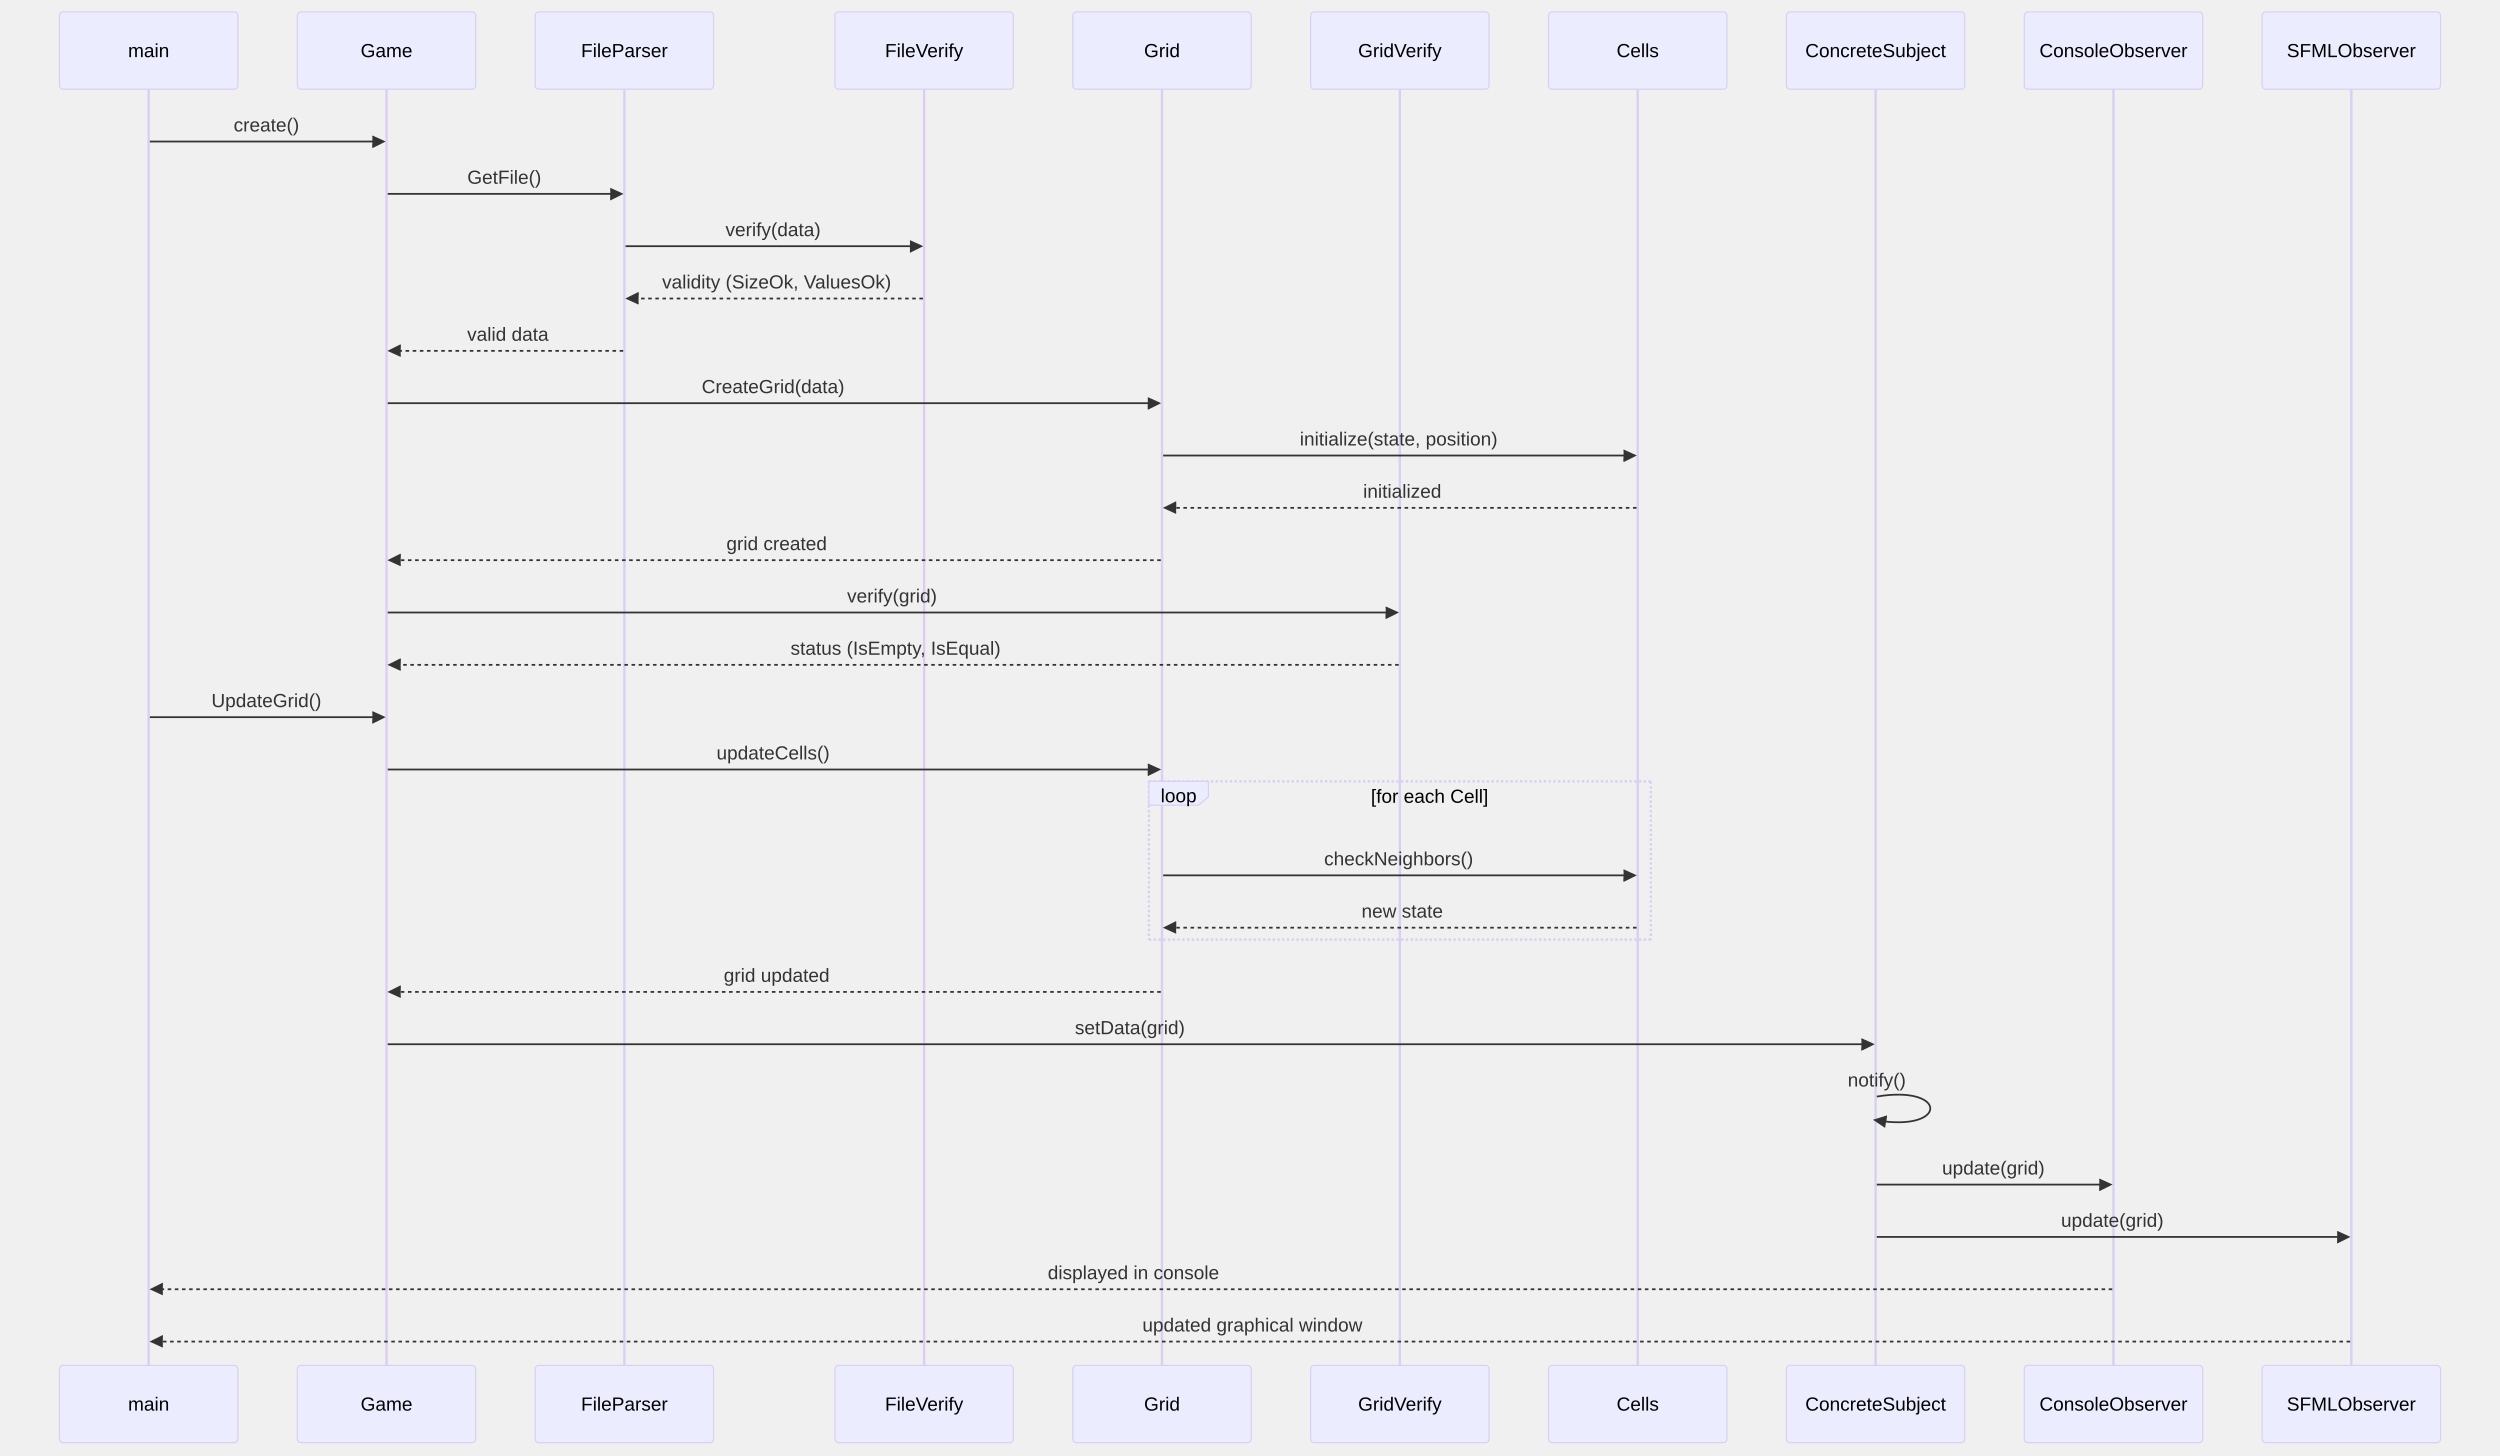
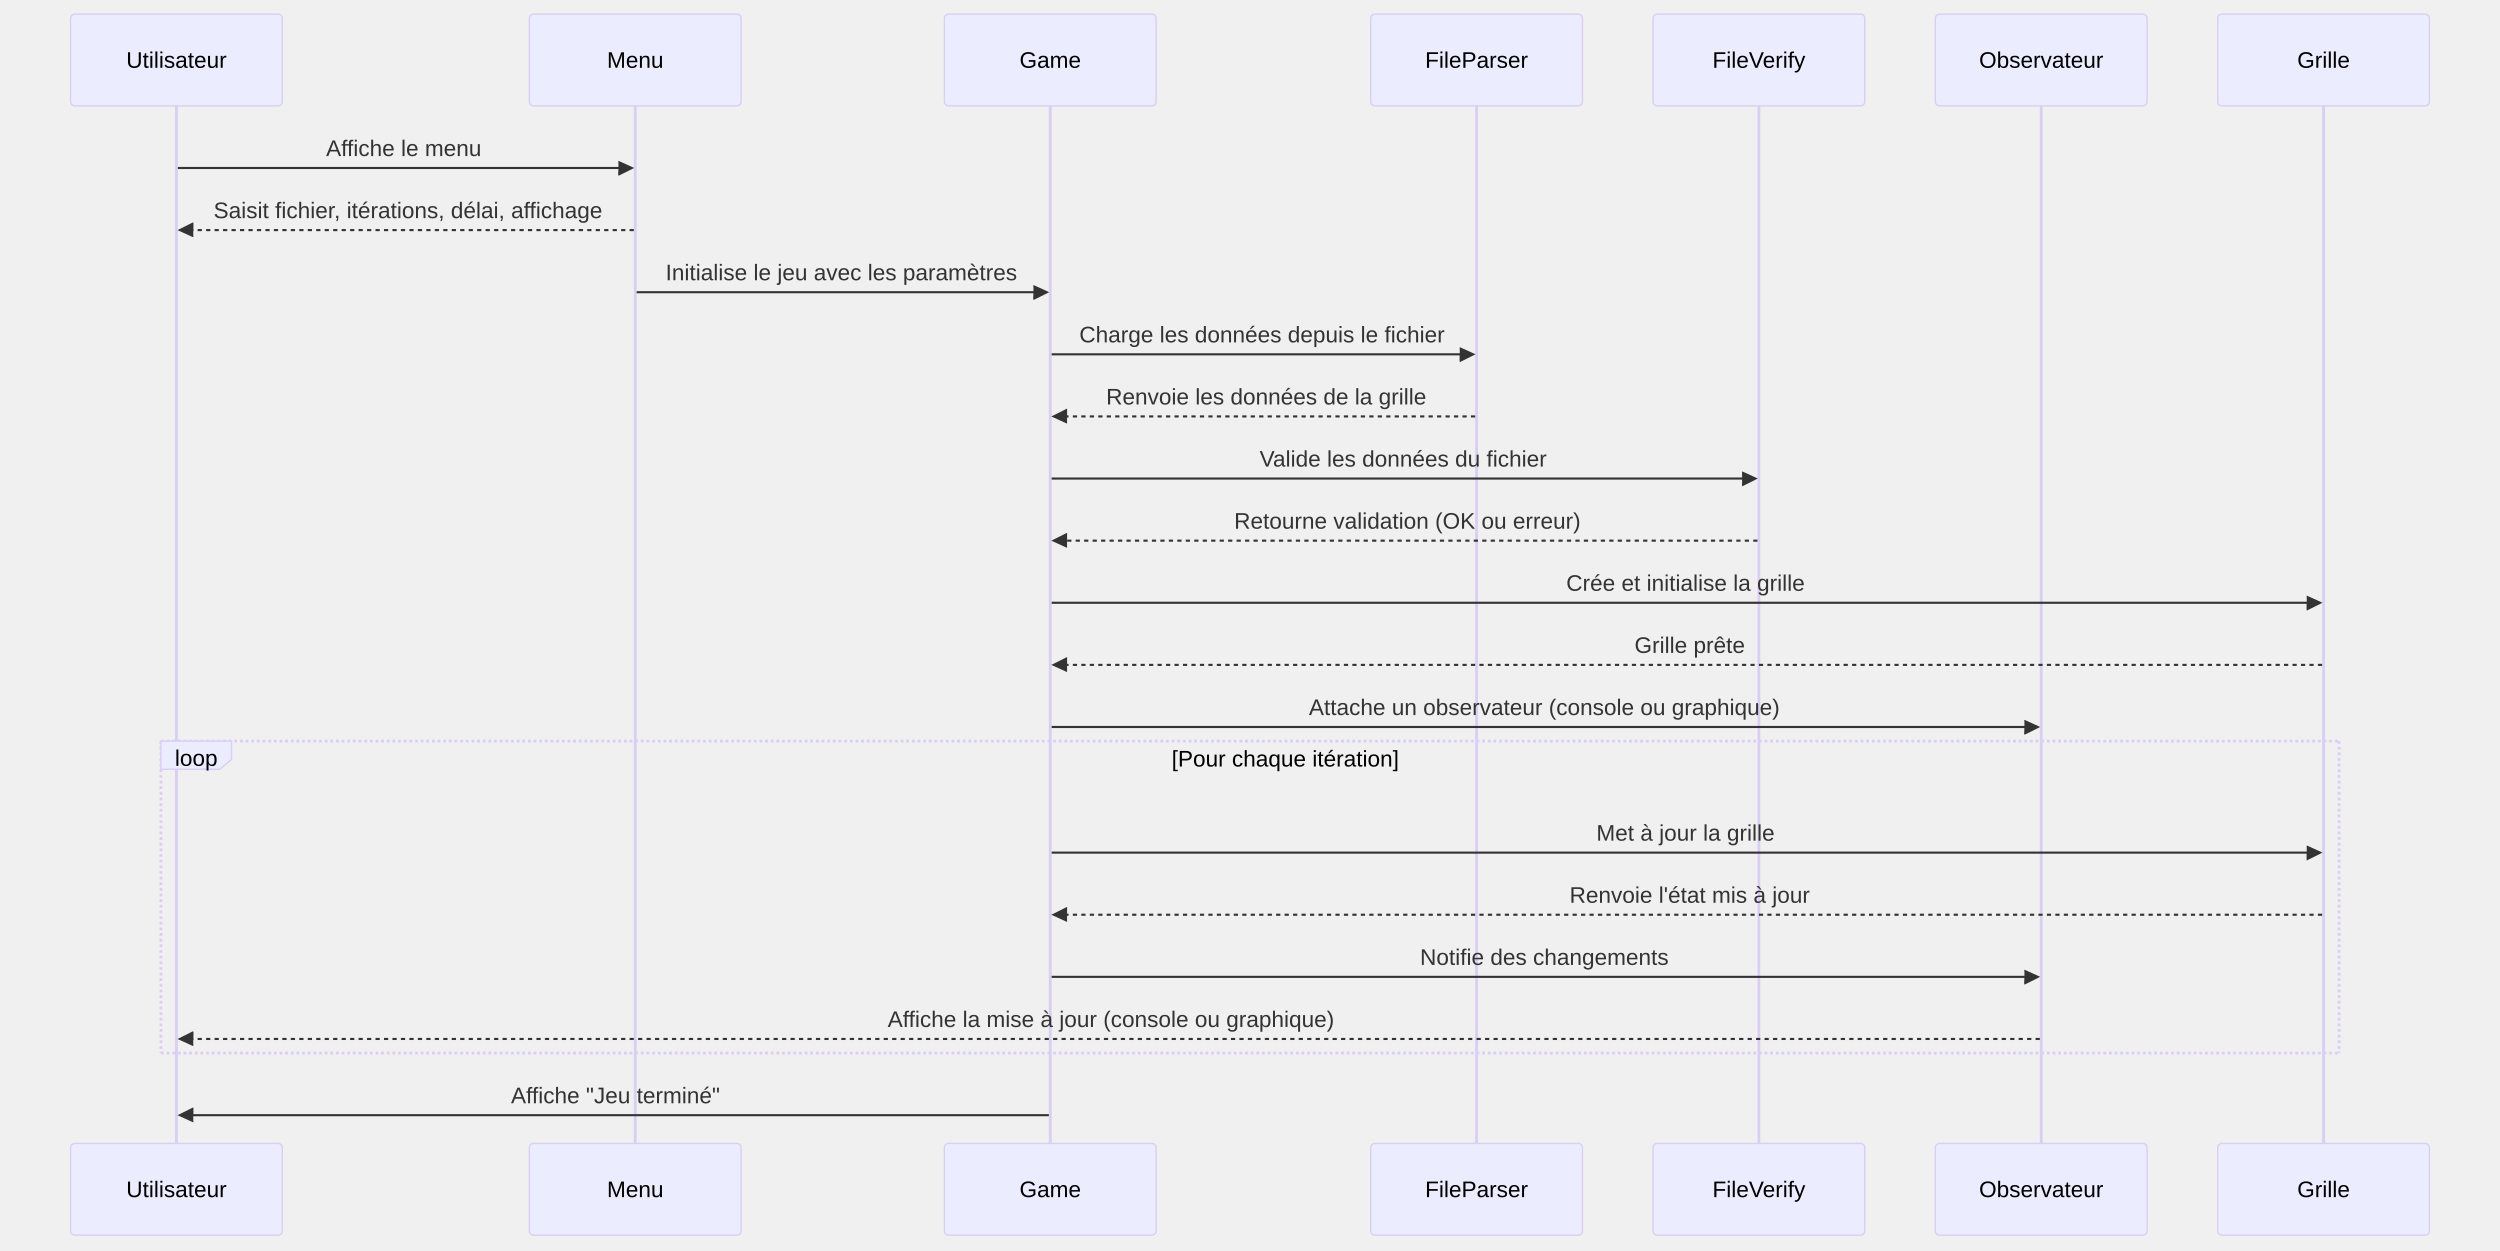
- <svg xmlns="http://www.w3.org/2000/svg" aria-roledescription="sequence" role="graphics-document document" viewBox="-50 -10 2102 1224" style="max-width: 2102px; background-color: white;" width="100%" id="my-svg">
+ <svg xmlns="http://www.w3.org/2000/svg" aria-roledescription="sequence" role="graphics-document document" viewBox="-50 -10 1771 886" style="max-width: 1771px; background-color: white;" width="100%" id="my-svg">
  <g>
-     <rect class="actor actor-bottom" ry="3" rx="3" name="SFMLObserver" height="65" width="150" stroke="#666" fill="#eaeaea" y="1138" x="1852" />
-     <text style="text-anchor: middle; font-size: 16px; font-weight: 400;" class="actor actor-box" alignment-baseline="central" dominant-baseline="central" y="1170.5" x="1927">
-       <tspan dy="0" x="1927">SFMLObserver</tspan>
+     <rect class="actor actor-bottom" ry="3" rx="3" name="Grid" height="65" width="150" stroke="#666" fill="#eaeaea" y="800" x="1521" />
+     <text style="text-anchor: middle; font-size: 16px; font-weight: 400;" class="actor actor-box" alignment-baseline="central" dominant-baseline="central" y="832.5" x="1596">
+       <tspan dy="0" x="1596">Grille</tspan>
    </text>
  </g>
  <g>
-     <rect class="actor actor-bottom" ry="3" rx="3" name="ConsoleObserver" height="65" width="150" stroke="#666" fill="#eaeaea" y="1138" x="1652" />
-     <text style="text-anchor: middle; font-size: 16px; font-weight: 400;" class="actor actor-box" alignment-baseline="central" dominant-baseline="central" y="1170.5" x="1727">
-       <tspan dy="0" x="1727">ConsoleObserver</tspan>
+     <rect class="actor actor-bottom" ry="3" rx="3" name="Observer" height="65" width="150" stroke="#666" fill="#eaeaea" y="800" x="1321" />
+     <text style="text-anchor: middle; font-size: 16px; font-weight: 400;" class="actor actor-box" alignment-baseline="central" dominant-baseline="central" y="832.5" x="1396">
+       <tspan dy="0" x="1396">Observateur</tspan>
    </text>
  </g>
  <g>
-     <rect class="actor actor-bottom" ry="3" rx="3" name="ConcreteSubject" height="65" width="150" stroke="#666" fill="#eaeaea" y="1138" x="1452" />
-     <text style="text-anchor: middle; font-size: 16px; font-weight: 400;" class="actor actor-box" alignment-baseline="central" dominant-baseline="central" y="1170.5" x="1527">
-       <tspan dy="0" x="1527">ConcreteSubject</tspan>
+     <rect class="actor actor-bottom" ry="3" rx="3" name="FileVerify" height="65" width="150" stroke="#666" fill="#eaeaea" y="800" x="1121" />
+     <text style="text-anchor: middle; font-size: 16px; font-weight: 400;" class="actor actor-box" alignment-baseline="central" dominant-baseline="central" y="832.5" x="1196">
+       <tspan dy="0" x="1196">FileVerify</tspan>
    </text>
  </g>
  <g>
-     <rect class="actor actor-bottom" ry="3" rx="3" name="Cells" height="65" width="150" stroke="#666" fill="#eaeaea" y="1138" x="1252" />
-     <text style="text-anchor: middle; font-size: 16px; font-weight: 400;" class="actor actor-box" alignment-baseline="central" dominant-baseline="central" y="1170.5" x="1327">
-       <tspan dy="0" x="1327">Cells</tspan>
+     <rect class="actor actor-bottom" ry="3" rx="3" name="FileParser" height="65" width="150" stroke="#666" fill="#eaeaea" y="800" x="921" />
+     <text style="text-anchor: middle; font-size: 16px; font-weight: 400;" class="actor actor-box" alignment-baseline="central" dominant-baseline="central" y="832.5" x="996">
+       <tspan dy="0" x="996">FileParser</tspan>
    </text>
  </g>
  <g>
-     <rect class="actor actor-bottom" ry="3" rx="3" name="GridVerify" height="65" width="150" stroke="#666" fill="#eaeaea" y="1138" x="1052" />
-     <text style="text-anchor: middle; font-size: 16px; font-weight: 400;" class="actor actor-box" alignment-baseline="central" dominant-baseline="central" y="1170.5" x="1127">
-       <tspan dy="0" x="1127">GridVerify</tspan>
+     <rect class="actor actor-bottom" ry="3" rx="3" name="Game" height="65" width="150" stroke="#666" fill="#eaeaea" y="800" x="619" />
+     <text style="text-anchor: middle; font-size: 16px; font-weight: 400;" class="actor actor-box" alignment-baseline="central" dominant-baseline="central" y="832.5" x="694">
+       <tspan dy="0" x="694">Game</tspan>
    </text>
  </g>
  <g>
-     <rect class="actor actor-bottom" ry="3" rx="3" name="Grid" height="65" width="150" stroke="#666" fill="#eaeaea" y="1138" x="852" />
-     <text style="text-anchor: middle; font-size: 16px; font-weight: 400;" class="actor actor-box" alignment-baseline="central" dominant-baseline="central" y="1170.5" x="927">
-       <tspan dy="0" x="927">Grid</tspan>
+     <rect class="actor actor-bottom" ry="3" rx="3" name="Menu" height="65" width="150" stroke="#666" fill="#eaeaea" y="800" x="325" />
+     <text style="text-anchor: middle; font-size: 16px; font-weight: 400;" class="actor actor-box" alignment-baseline="central" dominant-baseline="central" y="832.5" x="400">
+       <tspan dy="0" x="400">Menu</tspan>
    </text>
  </g>
  <g>
-     <rect class="actor actor-bottom" ry="3" rx="3" name="FileVerify" height="65" width="150" stroke="#666" fill="#eaeaea" y="1138" x="652" />
-     <text style="text-anchor: middle; font-size: 16px; font-weight: 400;" class="actor actor-box" alignment-baseline="central" dominant-baseline="central" y="1170.5" x="727">
-       <tspan dy="0" x="727">FileVerify</tspan>
+     <rect class="actor actor-bottom" ry="3" rx="3" name="User" height="65" width="150" stroke="#666" fill="#eaeaea" y="800" x="0" />
+     <text style="text-anchor: middle; font-size: 16px; font-weight: 400;" class="actor actor-box" alignment-baseline="central" dominant-baseline="central" y="832.5" x="75">
+       <tspan dy="0" x="75">Utilisateur</tspan>
    </text>
  </g>
  <g>
-     <rect class="actor actor-bottom" ry="3" rx="3" name="FileParser" height="65" width="150" stroke="#666" fill="#eaeaea" y="1138" x="400" />
-     <text style="text-anchor: middle; font-size: 16px; font-weight: 400;" class="actor actor-box" alignment-baseline="central" dominant-baseline="central" y="1170.5" x="475">
-       <tspan dy="0" x="475">FileParser</tspan>
-     </text>
-   </g>
-   <g>
-     <rect class="actor actor-bottom" ry="3" rx="3" name="Game" height="65" width="150" stroke="#666" fill="#eaeaea" y="1138" x="200" />
-     <text style="text-anchor: middle; font-size: 16px; font-weight: 400;" class="actor actor-box" alignment-baseline="central" dominant-baseline="central" y="1170.5" x="275">
-       <tspan dy="0" x="275">Game</tspan>
-     </text>
-   </g>
-   <g>
-     <rect class="actor actor-bottom" ry="3" rx="3" name="main" height="65" width="150" stroke="#666" fill="#eaeaea" y="1138" x="0" />
-     <text style="text-anchor: middle; font-size: 16px; font-weight: 400;" class="actor actor-box" alignment-baseline="central" dominant-baseline="central" y="1170.5" x="75">
-       <tspan dy="0" x="75">main</tspan>
-     </text>
-   </g>
-   <g>
-     <line name="SFMLObserver" stroke="#999" stroke-width="0.5px" class="actor-line 200" y2="1138" x2="1927" y1="65" x1="1927" id="actor9" />
-     <g id="root-9">
-       <rect class="actor actor-top" ry="3" rx="3" name="SFMLObserver" height="65" width="150" stroke="#666" fill="#eaeaea" y="0" x="1852" />
-       <text style="text-anchor: middle; font-size: 16px; font-weight: 400;" class="actor actor-box" alignment-baseline="central" dominant-baseline="central" y="32.5" x="1927">
-         <tspan dy="0" x="1927">SFMLObserver</tspan>
+     <line name="Grid" stroke="#999" stroke-width="0.5px" class="actor-line 200" y2="800" x2="1596" y1="65" x1="1596" id="actor6" />
+     <g id="root-6">
+       <rect class="actor actor-top" ry="3" rx="3" name="Grid" height="65" width="150" stroke="#666" fill="#eaeaea" y="0" x="1521" />
+       <text style="text-anchor: middle; font-size: 16px; font-weight: 400;" class="actor actor-box" alignment-baseline="central" dominant-baseline="central" y="32.5" x="1596">
+         <tspan dy="0" x="1596">Grille</tspan>
      </text>
    </g>
  </g>
  <g>
-     <line name="ConsoleObserver" stroke="#999" stroke-width="0.5px" class="actor-line 200" y2="1138" x2="1727" y1="65" x1="1727" id="actor8" />
-     <g id="root-8">
-       <rect class="actor actor-top" ry="3" rx="3" name="ConsoleObserver" height="65" width="150" stroke="#666" fill="#eaeaea" y="0" x="1652" />
-       <text style="text-anchor: middle; font-size: 16px; font-weight: 400;" class="actor actor-box" alignment-baseline="central" dominant-baseline="central" y="32.5" x="1727">
-         <tspan dy="0" x="1727">ConsoleObserver</tspan>
+     <line name="Observer" stroke="#999" stroke-width="0.5px" class="actor-line 200" y2="800" x2="1396" y1="65" x1="1396" id="actor5" />
+     <g id="root-5">
+       <rect class="actor actor-top" ry="3" rx="3" name="Observer" height="65" width="150" stroke="#666" fill="#eaeaea" y="0" x="1321" />
+       <text style="text-anchor: middle; font-size: 16px; font-weight: 400;" class="actor actor-box" alignment-baseline="central" dominant-baseline="central" y="32.5" x="1396">
+         <tspan dy="0" x="1396">Observateur</tspan>
      </text>
    </g>
  </g>
  <g>
-     <line name="ConcreteSubject" stroke="#999" stroke-width="0.5px" class="actor-line 200" y2="1138" x2="1527" y1="65" x1="1527" id="actor7" />
-     <g id="root-7">
-       <rect class="actor actor-top" ry="3" rx="3" name="ConcreteSubject" height="65" width="150" stroke="#666" fill="#eaeaea" y="0" x="1452" />
-       <text style="text-anchor: middle; font-size: 16px; font-weight: 400;" class="actor actor-box" alignment-baseline="central" dominant-baseline="central" y="32.5" x="1527">
-         <tspan dy="0" x="1527">ConcreteSubject</tspan>
+     <line name="FileVerify" stroke="#999" stroke-width="0.5px" class="actor-line 200" y2="800" x2="1196" y1="65" x1="1196" id="actor4" />
+     <g id="root-4">
+       <rect class="actor actor-top" ry="3" rx="3" name="FileVerify" height="65" width="150" stroke="#666" fill="#eaeaea" y="0" x="1121" />
+       <text style="text-anchor: middle; font-size: 16px; font-weight: 400;" class="actor actor-box" alignment-baseline="central" dominant-baseline="central" y="32.5" x="1196">
+         <tspan dy="0" x="1196">FileVerify</tspan>
      </text>
    </g>
  </g>
  <g>
-     <line name="Cells" stroke="#999" stroke-width="0.5px" class="actor-line 200" y2="1138" x2="1327" y1="65" x1="1327" id="actor6" />
-     <g id="root-6">
-       <rect class="actor actor-top" ry="3" rx="3" name="Cells" height="65" width="150" stroke="#666" fill="#eaeaea" y="0" x="1252" />
-       <text style="text-anchor: middle; font-size: 16px; font-weight: 400;" class="actor actor-box" alignment-baseline="central" dominant-baseline="central" y="32.5" x="1327">
-         <tspan dy="0" x="1327">Cells</tspan>
+     <line name="FileParser" stroke="#999" stroke-width="0.5px" class="actor-line 200" y2="800" x2="996" y1="65" x1="996" id="actor3" />
+     <g id="root-3">
+       <rect class="actor actor-top" ry="3" rx="3" name="FileParser" height="65" width="150" stroke="#666" fill="#eaeaea" y="0" x="921" />
+       <text style="text-anchor: middle; font-size: 16px; font-weight: 400;" class="actor actor-box" alignment-baseline="central" dominant-baseline="central" y="32.5" x="996">
+         <tspan dy="0" x="996">FileParser</tspan>
      </text>
    </g>
  </g>
  <g>
-     <line name="GridVerify" stroke="#999" stroke-width="0.5px" class="actor-line 200" y2="1138" x2="1127" y1="65" x1="1127" id="actor5" />
-     <g id="root-5">
-       <rect class="actor actor-top" ry="3" rx="3" name="GridVerify" height="65" width="150" stroke="#666" fill="#eaeaea" y="0" x="1052" />
-       <text style="text-anchor: middle; font-size: 16px; font-weight: 400;" class="actor actor-box" alignment-baseline="central" dominant-baseline="central" y="32.5" x="1127">
-         <tspan dy="0" x="1127">GridVerify</tspan>
+     <line name="Game" stroke="#999" stroke-width="0.5px" class="actor-line 200" y2="800" x2="694" y1="65" x1="694" id="actor2" />
+     <g id="root-2">
+       <rect class="actor actor-top" ry="3" rx="3" name="Game" height="65" width="150" stroke="#666" fill="#eaeaea" y="0" x="619" />
+       <text style="text-anchor: middle; font-size: 16px; font-weight: 400;" class="actor actor-box" alignment-baseline="central" dominant-baseline="central" y="32.5" x="694">
+         <tspan dy="0" x="694">Game</tspan>
      </text>
    </g>
  </g>
  <g>
-     <line name="Grid" stroke="#999" stroke-width="0.5px" class="actor-line 200" y2="1138" x2="927" y1="65" x1="927" id="actor4" />
-     <g id="root-4">
-       <rect class="actor actor-top" ry="3" rx="3" name="Grid" height="65" width="150" stroke="#666" fill="#eaeaea" y="0" x="852" />
-       <text style="text-anchor: middle; font-size: 16px; font-weight: 400;" class="actor actor-box" alignment-baseline="central" dominant-baseline="central" y="32.5" x="927">
-         <tspan dy="0" x="927">Grid</tspan>
+     <line name="Menu" stroke="#999" stroke-width="0.5px" class="actor-line 200" y2="800" x2="400" y1="65" x1="400" id="actor1" />
+     <g id="root-1">
+       <rect class="actor actor-top" ry="3" rx="3" name="Menu" height="65" width="150" stroke="#666" fill="#eaeaea" y="0" x="325" />
+       <text style="text-anchor: middle; font-size: 16px; font-weight: 400;" class="actor actor-box" alignment-baseline="central" dominant-baseline="central" y="32.5" x="400">
+         <tspan dy="0" x="400">Menu</tspan>
      </text>
    </g>
  </g>
  <g>
-     <line name="FileVerify" stroke="#999" stroke-width="0.5px" class="actor-line 200" y2="1138" x2="727" y1="65" x1="727" id="actor3" />
-     <g id="root-3">
-       <rect class="actor actor-top" ry="3" rx="3" name="FileVerify" height="65" width="150" stroke="#666" fill="#eaeaea" y="0" x="652" />
-       <text style="text-anchor: middle; font-size: 16px; font-weight: 400;" class="actor actor-box" alignment-baseline="central" dominant-baseline="central" y="32.5" x="727">
-         <tspan dy="0" x="727">FileVerify</tspan>
-       </text>
-     </g>
-   </g>
-   <g>
-     <line name="FileParser" stroke="#999" stroke-width="0.5px" class="actor-line 200" y2="1138" x2="475" y1="65" x1="475" id="actor2" />
-     <g id="root-2">
-       <rect class="actor actor-top" ry="3" rx="3" name="FileParser" height="65" width="150" stroke="#666" fill="#eaeaea" y="0" x="400" />
-       <text style="text-anchor: middle; font-size: 16px; font-weight: 400;" class="actor actor-box" alignment-baseline="central" dominant-baseline="central" y="32.5" x="475">
-         <tspan dy="0" x="475">FileParser</tspan>
-       </text>
-     </g>
-   </g>
-   <g>
-     <line name="Game" stroke="#999" stroke-width="0.5px" class="actor-line 200" y2="1138" x2="275" y1="65" x1="275" id="actor1" />
-     <g id="root-1">
-       <rect class="actor actor-top" ry="3" rx="3" name="Game" height="65" width="150" stroke="#666" fill="#eaeaea" y="0" x="200" />
-       <text style="text-anchor: middle; font-size: 16px; font-weight: 400;" class="actor actor-box" alignment-baseline="central" dominant-baseline="central" y="32.5" x="275">
-         <tspan dy="0" x="275">Game</tspan>
-       </text>
-     </g>
-   </g>
-   <g>
-     <line name="main" stroke="#999" stroke-width="0.5px" class="actor-line 200" y2="1138" x2="75" y1="65" x1="75" id="actor0" />
+     <line name="User" stroke="#999" stroke-width="0.5px" class="actor-line 200" y2="800" x2="75" y1="65" x1="75" id="actor0" />
    <g id="root-0">
-       <rect class="actor actor-top" ry="3" rx="3" name="main" height="65" width="150" stroke="#666" fill="#eaeaea" y="0" x="0" />
+       <rect class="actor actor-top" ry="3" rx="3" name="User" height="65" width="150" stroke="#666" fill="#eaeaea" y="0" x="0" />
      <text style="text-anchor: middle; font-size: 16px; font-weight: 400;" class="actor actor-box" alignment-baseline="central" dominant-baseline="central" y="32.5" x="75">
-         <tspan dy="0" x="75">main</tspan>
+         <tspan dy="0" x="75">Utilisateur</tspan>
      </text>
    </g>
  </g>
  <style>#my-svg{font-family:"trebuchet ms",verdana,arial,sans-serif;font-size:16px;fill:#333;}#my-svg .error-icon{fill:#552222;}#my-svg .error-text{fill:#552222;stroke:#552222;}#my-svg .edge-thickness-normal{stroke-width:1px;}#my-svg .edge-thickness-thick{stroke-width:3.5px;}#my-svg .edge-pattern-solid{stroke-dasharray:0;}#my-svg .edge-thickness-invisible{stroke-width:0;fill:none;}#my-svg .edge-pattern-dashed{stroke-dasharray:3;}#my-svg .edge-pattern-dotted{stroke-dasharray:2;}#my-svg .marker{fill:#333333;stroke:#333333;}#my-svg .marker.cross{stroke:#333333;}#my-svg svg{font-family:"trebuchet ms",verdana,arial,sans-serif;font-size:16px;}#my-svg p{margin:0;}#my-svg .actor{stroke:hsl(259.626, 59.777%, 87.902%);fill:#ECECFF;}#my-svg text.actor&gt;tspan{fill:black;stroke:none;}#my-svg .actor-line{stroke:hsl(259.626, 59.777%, 87.902%);}#my-svg .messageLine0{stroke-width:1.5;stroke-dasharray:none;stroke:#333;}#my-svg .messageLine1{stroke-width:1.5;stroke-dasharray:2,2;stroke:#333;}#my-svg #arrowhead path{fill:#333;stroke:#333;}#my-svg .sequenceNumber{fill:white;}#my-svg #sequencenumber{fill:#333;}#my-svg #crosshead path{fill:#333;stroke:#333;}#my-svg .messageText{fill:#333;stroke:none;}#my-svg .labelBox{stroke:hsl(259.626, 59.777%, 87.902%);fill:#ECECFF;}#my-svg .labelText,#my-svg .labelText&gt;tspan{fill:black;stroke:none;}#my-svg .loopText,#my-svg .loopText&gt;tspan{fill:black;stroke:none;}#my-svg .loopLine{stroke-width:2px;stroke-dasharray:2,2;stroke:hsl(259.626, 59.777%, 87.902%);fill:hsl(259.626, 59.777%, 87.902%);}#my-svg .note{stroke:#aaaa33;fill:#fff5ad;}#my-svg .noteText,#my-svg .noteText&gt;tspan{fill:black;stroke:none;}#my-svg .activation0{fill:#f4f4f4;stroke:#666;}#my-svg .activation1{fill:#f4f4f4;stroke:#666;}#my-svg .activation2{fill:#f4f4f4;stroke:#666;}#my-svg .actorPopupMenu{position:absolute;}#my-svg .actorPopupMenuPanel{position:absolute;fill:#ECECFF;box-shadow:0px 8px 16px 0px rgba(0,0,0,0.2);filter:drop-shadow(3px 5px 2px rgb(0 0 0 / 0.4));}#my-svg .actor-man line{stroke:hsl(259.626, 59.777%, 87.902%);fill:#ECECFF;}#my-svg .actor-man circle,#my-svg line{stroke:hsl(259.626, 59.777%, 87.902%);fill:#ECECFF;stroke-width:2px;}#my-svg :root{--mermaid-font-family:"trebuchet ms",verdana,arial,sans-serif;}</style>
  <g />
  <defs>
    <symbol height="24" width="24" id="computer">
      <path d="M2 2v13h20v-13h-20zm18 11h-16v-9h16v9zm-10.228 6l.466-1h3.524l.467 1h-4.457zm14.228 3h-24l2-6h2.104l-1.33 4h18.45l-1.297-4h2.073l2 6zm-5-10h-14v-7h14v7z" transform="scale(.5)" />
    </symbol>
  </defs>
  <defs>
    <symbol clip-rule="evenodd" fill-rule="evenodd" id="database">
      <path d="M12.258.001l.256.004.255.005.253.008.251.01.249.012.247.015.246.016.242.019.241.02.239.023.236.024.233.027.231.028.229.031.225.032.223.034.22.036.217.038.214.04.211.041.208.043.205.045.201.046.198.048.194.05.191.051.187.053.183.054.18.056.175.057.172.059.168.06.163.061.16.063.155.064.15.066.074.033.073.033.071.034.07.034.069.035.068.035.067.035.066.035.064.036.064.036.062.036.06.036.06.037.058.037.058.037.055.038.055.038.053.038.052.038.051.039.05.039.048.039.047.039.045.04.044.04.043.04.041.04.04.041.039.041.037.041.036.041.034.041.033.042.032.042.03.042.029.042.027.042.026.043.024.043.023.043.021.043.02.043.018.044.017.043.015.044.013.044.012.044.011.045.009.044.007.045.006.045.004.045.002.045.001.045v17l-.001.045-.002.045-.004.045-.006.045-.007.045-.009.044-.011.045-.012.044-.013.044-.015.044-.017.043-.018.044-.02.043-.021.043-.023.043-.024.043-.026.043-.027.042-.029.042-.03.042-.032.042-.033.042-.034.041-.036.041-.037.041-.039.041-.04.041-.041.04-.043.04-.044.04-.045.04-.047.039-.048.039-.05.039-.051.039-.052.038-.053.038-.055.038-.055.038-.058.037-.058.037-.06.037-.06.036-.062.036-.064.036-.064.036-.066.035-.067.035-.068.035-.069.035-.07.034-.071.034-.073.033-.074.033-.15.066-.155.064-.16.063-.163.061-.168.06-.172.059-.175.057-.18.056-.183.054-.187.053-.191.051-.194.05-.198.048-.201.046-.205.045-.208.043-.211.041-.214.04-.217.038-.22.036-.223.034-.225.032-.229.031-.231.028-.233.027-.236.024-.239.023-.241.02-.242.019-.246.016-.247.015-.249.012-.251.01-.253.008-.255.005-.256.004-.258.001-.258-.001-.256-.004-.255-.005-.253-.008-.251-.01-.249-.012-.247-.015-.245-.016-.243-.019-.241-.02-.238-.023-.236-.024-.234-.027-.231-.028-.228-.031-.226-.032-.223-.034-.22-.036-.217-.038-.214-.04-.211-.041-.208-.043-.204-.045-.201-.046-.198-.048-.195-.05-.19-.051-.187-.053-.184-.054-.179-.056-.176-.057-.172-.059-.167-.06-.164-.061-.159-.063-.155-.064-.151-.066-.074-.033-.072-.033-.072-.034-.07-.034-.069-.035-.068-.035-.067-.035-.066-.035-.064-.036-.063-.036-.062-.036-.061-.036-.06-.037-.058-.037-.057-.037-.056-.038-.055-.038-.053-.038-.052-.038-.051-.039-.049-.039-.049-.039-.046-.039-.046-.04-.044-.04-.043-.04-.041-.04-.04-.041-.039-.041-.037-.041-.036-.041-.034-.041-.033-.042-.032-.042-.03-.042-.029-.042-.027-.042-.026-.043-.024-.043-.023-.043-.021-.043-.02-.043-.018-.044-.017-.043-.015-.044-.013-.044-.012-.044-.011-.045-.009-.044-.007-.045-.006-.045-.004-.045-.002-.045-.001-.045v-17l.001-.045.002-.045.004-.045.006-.045.007-.045.009-.044.011-.045.012-.044.013-.044.015-.044.017-.043.018-.044.02-.043.021-.043.023-.043.024-.043.026-.043.027-.042.029-.042.03-.042.032-.042.033-.042.034-.041.036-.041.037-.041.039-.041.04-.041.041-.04.043-.04.044-.04.046-.04.046-.039.049-.039.049-.039.051-.039.052-.038.053-.038.055-.038.056-.038.057-.037.058-.037.06-.037.061-.036.062-.036.063-.036.064-.036.066-.035.067-.035.068-.035.069-.035.07-.034.072-.034.072-.033.074-.033.151-.066.155-.064.159-.063.164-.061.167-.06.172-.059.176-.057.179-.056.184-.054.187-.053.19-.051.195-.05.198-.048.201-.046.204-.045.208-.043.211-.041.214-.04.217-.038.22-.036.223-.034.226-.032.228-.031.231-.028.234-.027.236-.024.238-.023.241-.02.243-.019.245-.016.247-.015.249-.012.251-.01.253-.008.255-.005.256-.004.258-.001.258.001zm-9.258 20.499v.01l.001.021.003.021.004.022.005.021.006.022.007.022.009.023.01.022.011.023.012.023.013.023.015.023.016.024.017.023.018.024.019.024.021.024.022.025.023.024.024.025.052.049.056.05.061.051.066.051.07.051.075.051.079.052.084.052.088.052.092.052.097.052.102.051.105.052.11.052.114.051.119.051.123.051.127.05.131.05.135.05.139.048.144.049.147.047.152.047.155.047.16.045.163.045.167.043.171.043.176.041.178.041.183.039.187.039.19.037.194.035.197.035.202.033.204.031.209.03.212.029.216.027.219.025.222.024.226.021.23.02.233.018.236.016.24.015.243.012.246.01.249.008.253.005.256.004.259.001.26-.001.257-.004.254-.005.25-.008.247-.011.244-.012.241-.014.237-.016.233-.018.231-.021.226-.021.224-.024.22-.026.216-.027.212-.028.21-.031.205-.031.202-.034.198-.034.194-.036.191-.037.187-.039.183-.04.179-.04.175-.042.172-.043.168-.044.163-.045.16-.046.155-.046.152-.047.148-.048.143-.049.139-.049.136-.05.131-.05.126-.05.123-.051.118-.052.114-.051.11-.052.106-.052.101-.052.096-.052.092-.052.088-.053.083-.051.079-.052.074-.052.07-.051.065-.051.06-.051.056-.05.051-.05.023-.024.023-.025.021-.024.02-.024.019-.024.018-.024.017-.024.015-.023.014-.024.013-.023.012-.023.01-.023.01-.022.008-.022.006-.022.006-.022.004-.022.004-.021.001-.021.001-.021v-4.127l-.077.055-.08.053-.083.054-.085.053-.087.052-.09.052-.093.051-.095.05-.097.05-.1.049-.102.049-.105.048-.106.047-.109.047-.111.046-.114.045-.115.045-.118.044-.12.043-.122.042-.124.042-.126.041-.128.04-.13.04-.132.038-.134.038-.135.037-.138.037-.139.035-.142.035-.143.034-.144.033-.147.032-.148.031-.15.03-.151.03-.153.029-.154.027-.156.027-.158.026-.159.025-.161.024-.162.023-.163.022-.165.021-.166.02-.167.019-.169.018-.169.017-.171.016-.173.015-.173.014-.175.013-.175.012-.177.011-.178.01-.179.008-.179.008-.181.006-.182.005-.182.004-.184.003-.184.002h-.37l-.184-.002-.184-.003-.182-.004-.182-.005-.181-.006-.179-.008-.179-.008-.178-.01-.176-.011-.176-.012-.175-.013-.173-.014-.172-.015-.171-.016-.17-.017-.169-.018-.167-.019-.166-.02-.165-.021-.163-.022-.162-.023-.161-.024-.159-.025-.157-.026-.156-.027-.155-.027-.153-.029-.151-.03-.15-.03-.148-.031-.146-.032-.145-.033-.143-.034-.141-.035-.14-.035-.137-.037-.136-.037-.134-.038-.132-.038-.13-.04-.128-.04-.126-.041-.124-.042-.122-.042-.12-.044-.117-.043-.116-.045-.113-.045-.112-.046-.109-.047-.106-.047-.105-.048-.102-.049-.1-.049-.097-.05-.095-.05-.093-.052-.09-.051-.087-.052-.085-.053-.083-.054-.08-.054-.077-.054v4.127zm0-5.654v.011l.001.021.003.021.004.021.005.022.006.022.007.022.009.022.01.022.011.023.012.023.013.023.015.024.016.023.017.024.018.024.019.024.021.024.022.024.023.025.024.024.052.05.056.05.061.05.066.051.07.051.075.052.079.051.084.052.088.052.092.052.097.052.102.052.105.052.11.051.114.051.119.052.123.05.127.051.131.05.135.049.139.049.144.048.147.048.152.047.155.046.16.045.163.045.167.044.171.042.176.042.178.04.183.04.187.038.19.037.194.036.197.034.202.033.204.032.209.03.212.028.216.027.219.025.222.024.226.022.23.02.233.018.236.016.24.014.243.012.246.01.249.008.253.006.256.003.259.001.26-.001.257-.003.254-.006.25-.008.247-.01.244-.012.241-.015.237-.016.233-.018.231-.02.226-.022.224-.024.22-.025.216-.027.212-.029.21-.03.205-.032.202-.033.198-.035.194-.036.191-.037.187-.039.183-.039.179-.041.175-.042.172-.043.168-.044.163-.045.16-.045.155-.047.152-.047.148-.048.143-.048.139-.05.136-.049.131-.05.126-.051.123-.051.118-.051.114-.052.11-.052.106-.052.101-.052.096-.052.092-.052.088-.052.083-.052.079-.052.074-.051.07-.052.065-.051.06-.05.056-.051.051-.049.023-.025.023-.024.021-.025.02-.024.019-.024.018-.024.017-.024.015-.023.014-.023.013-.024.012-.022.01-.023.01-.023.008-.022.006-.022.006-.022.004-.021.004-.022.001-.021.001-.021v-4.139l-.077.054-.08.054-.083.054-.085.052-.087.053-.09.051-.093.051-.095.051-.097.05-.1.049-.102.049-.105.048-.106.047-.109.047-.111.046-.114.045-.115.044-.118.044-.12.044-.122.042-.124.042-.126.041-.128.04-.13.039-.132.039-.134.038-.135.037-.138.036-.139.036-.142.035-.143.033-.144.033-.147.033-.148.031-.15.03-.151.03-.153.028-.154.028-.156.027-.158.026-.159.025-.161.024-.162.023-.163.022-.165.021-.166.02-.167.019-.169.018-.169.017-.171.016-.173.015-.173.014-.175.013-.175.012-.177.011-.178.009-.179.009-.179.007-.181.007-.182.005-.182.004-.184.003-.184.002h-.37l-.184-.002-.184-.003-.182-.004-.182-.005-.181-.007-.179-.007-.179-.009-.178-.009-.176-.011-.176-.012-.175-.013-.173-.014-.172-.015-.171-.016-.17-.017-.169-.018-.167-.019-.166-.02-.165-.021-.163-.022-.162-.023-.161-.024-.159-.025-.157-.026-.156-.027-.155-.028-.153-.028-.151-.03-.15-.03-.148-.031-.146-.033-.145-.033-.143-.033-.141-.035-.14-.036-.137-.036-.136-.037-.134-.038-.132-.039-.13-.039-.128-.04-.126-.041-.124-.042-.122-.043-.12-.043-.117-.044-.116-.044-.113-.046-.112-.046-.109-.046-.106-.047-.105-.048-.102-.049-.1-.049-.097-.05-.095-.051-.093-.051-.09-.051-.087-.053-.085-.052-.083-.054-.08-.054-.077-.054v4.139zm0-5.666v.011l.001.02.003.022.004.021.005.022.006.021.007.022.009.023.01.022.011.023.012.023.013.023.015.023.016.024.017.024.018.023.019.024.021.025.022.024.023.024.024.025.052.05.056.05.061.05.066.051.07.051.075.052.079.051.084.052.088.052.092.052.097.052.102.052.105.051.11.052.114.051.119.051.123.051.127.05.131.05.135.05.139.049.144.048.147.048.152.047.155.046.16.045.163.045.167.043.171.043.176.042.178.04.183.04.187.038.19.037.194.036.197.034.202.033.204.032.209.03.212.028.216.027.219.025.222.024.226.021.23.02.233.018.236.017.24.014.243.012.246.01.249.008.253.006.256.003.259.001.26-.001.257-.003.254-.006.25-.008.247-.01.244-.013.241-.014.237-.016.233-.018.231-.02.226-.022.224-.024.22-.025.216-.027.212-.029.21-.03.205-.032.202-.033.198-.035.194-.036.191-.037.187-.039.183-.039.179-.041.175-.042.172-.043.168-.044.163-.045.16-.045.155-.047.152-.047.148-.048.143-.049.139-.049.136-.049.131-.051.126-.05.123-.051.118-.052.114-.051.11-.052.106-.052.101-.052.096-.052.092-.052.088-.052.083-.052.079-.052.074-.052.07-.051.065-.051.06-.051.056-.05.051-.049.023-.025.023-.025.021-.024.02-.024.019-.024.018-.024.017-.024.015-.023.014-.024.013-.023.012-.023.01-.022.01-.023.008-.022.006-.022.006-.022.004-.022.004-.021.001-.021.001-.021v-4.153l-.077.054-.08.054-.083.053-.085.053-.087.053-.09.051-.093.051-.095.051-.097.05-.1.049-.102.048-.105.048-.106.048-.109.046-.111.046-.114.046-.115.044-.118.044-.12.043-.122.043-.124.042-.126.041-.128.04-.13.039-.132.039-.134.038-.135.037-.138.036-.139.036-.142.034-.143.034-.144.033-.147.032-.148.032-.15.03-.151.03-.153.028-.154.028-.156.027-.158.026-.159.024-.161.024-.162.023-.163.023-.165.021-.166.02-.167.019-.169.018-.169.017-.171.016-.173.015-.173.014-.175.013-.175.012-.177.01-.178.01-.179.009-.179.007-.181.006-.182.006-.182.004-.184.003-.184.001-.185.001-.185-.001-.184-.001-.184-.003-.182-.004-.182-.006-.181-.006-.179-.007-.179-.009-.178-.01-.176-.01-.176-.012-.175-.013-.173-.014-.172-.015-.171-.016-.17-.017-.169-.018-.167-.019-.166-.02-.165-.021-.163-.023-.162-.023-.161-.024-.159-.024-.157-.026-.156-.027-.155-.028-.153-.028-.151-.03-.15-.03-.148-.032-.146-.032-.145-.033-.143-.034-.141-.034-.14-.036-.137-.036-.136-.037-.134-.038-.132-.039-.13-.039-.128-.041-.126-.041-.124-.041-.122-.043-.12-.043-.117-.044-.116-.044-.113-.046-.112-.046-.109-.046-.106-.048-.105-.048-.102-.048-.1-.05-.097-.049-.095-.051-.093-.051-.09-.052-.087-.052-.085-.053-.083-.053-.08-.054-.077-.054v4.153zm8.74-8.179l-.257.004-.254.005-.25.008-.247.011-.244.012-.241.014-.237.016-.233.018-.231.021-.226.022-.224.023-.22.026-.216.027-.212.028-.21.031-.205.032-.202.033-.198.034-.194.036-.191.038-.187.038-.183.04-.179.041-.175.042-.172.043-.168.043-.163.045-.16.046-.155.046-.152.048-.148.048-.143.048-.139.049-.136.05-.131.05-.126.051-.123.051-.118.051-.114.052-.11.052-.106.052-.101.052-.096.052-.092.052-.088.052-.083.052-.079.052-.074.051-.07.052-.065.051-.06.05-.056.05-.051.05-.023.025-.023.024-.021.024-.02.025-.019.024-.018.024-.017.023-.015.024-.014.023-.013.023-.012.023-.01.023-.01.022-.008.022-.006.023-.006.021-.004.022-.004.021-.001.021-.001.021.001.021.001.021.004.021.004.022.006.021.006.023.008.022.01.022.01.023.012.023.013.023.014.023.015.024.017.023.018.024.019.024.02.025.021.024.023.024.023.025.051.05.056.05.06.05.065.051.07.052.074.051.079.052.083.052.088.052.092.052.096.052.101.052.106.052.11.052.114.052.118.051.123.051.126.051.131.05.136.05.139.049.143.048.148.048.152.048.155.046.16.046.163.045.168.043.172.043.175.042.179.041.183.04.187.038.191.038.194.036.198.034.202.033.205.032.21.031.212.028.216.027.22.026.224.023.226.022.231.021.233.018.237.016.241.014.244.012.247.011.25.008.254.005.257.004.26.001.26-.001.257-.004.254-.005.25-.008.247-.011.244-.012.241-.014.237-.016.233-.018.231-.021.226-.022.224-.023.22-.026.216-.027.212-.028.21-.031.205-.032.202-.033.198-.034.194-.036.191-.038.187-.038.183-.04.179-.041.175-.042.172-.043.168-.043.163-.045.16-.046.155-.046.152-.048.148-.048.143-.048.139-.049.136-.05.131-.05.126-.051.123-.051.118-.051.114-.052.11-.052.106-.052.101-.052.096-.052.092-.052.088-.052.083-.052.079-.052.074-.051.07-.052.065-.051.06-.05.056-.05.051-.05.023-.025.023-.024.021-.024.02-.025.019-.024.018-.024.017-.023.015-.024.014-.023.013-.023.012-.023.01-.023.01-.022.008-.022.006-.023.006-.021.004-.022.004-.021.001-.021.001-.021-.001-.021-.001-.021-.004-.021-.004-.022-.006-.021-.006-.023-.008-.022-.01-.022-.01-.023-.012-.023-.013-.023-.014-.023-.015-.024-.017-.023-.018-.024-.019-.024-.02-.025-.021-.024-.023-.024-.023-.025-.051-.05-.056-.05-.06-.05-.065-.051-.07-.052-.074-.051-.079-.052-.083-.052-.088-.052-.092-.052-.096-.052-.101-.052-.106-.052-.11-.052-.114-.052-.118-.051-.123-.051-.126-.051-.131-.05-.136-.05-.139-.049-.143-.048-.148-.048-.152-.048-.155-.046-.16-.046-.163-.045-.168-.043-.172-.043-.175-.042-.179-.041-.183-.04-.187-.038-.191-.038-.194-.036-.198-.034-.202-.033-.205-.032-.21-.031-.212-.028-.216-.027-.22-.026-.224-.023-.226-.022-.231-.021-.233-.018-.237-.016-.241-.014-.244-.012-.247-.011-.25-.008-.254-.005-.257-.004-.26-.001-.26.001z" transform="scale(.5)" />
    </symbol>
  </defs>
  <defs>
    <symbol height="24" width="24" id="clock">
      <path d="M12 2c5.514 0 10 4.486 10 10s-4.486 10-10 10-10-4.486-10-10 4.486-10 10-10zm0-2c-6.627 0-12 5.373-12 12s5.373 12 12 12 12-5.373 12-12-5.373-12-12-12zm5.848 12.459c.202.038.202.333.001.372-1.907.361-6.045 1.111-6.547 1.111-.719 0-1.301-.582-1.301-1.301 0-.512.77-5.447 1.125-7.445.034-.192.312-.181.343.014l.985 6.238 5.394 1.011z" transform="scale(.5)" />
    </symbol>
  </defs>
  <defs>
    <marker orient="auto-start-reverse" markerHeight="12" markerWidth="12" markerUnits="userSpaceOnUse" refY="5" refX="7.9" id="arrowhead">
      <path d="M -1 0 L 10 5 L 0 10 z" />
    </marker>
  </defs>
  <defs>
    <marker refY="4.5" refX="4" orient="auto" markerHeight="8" markerWidth="15" id="crosshead">
      <path style="stroke-dasharray: 0, 0;" d="M 1,2 L 6,7 M 6,2 L 1,7" stroke-width="1pt" stroke="#000000" fill="none" />
    </marker>
  </defs>
  <defs>
    <marker orient="auto" markerHeight="28" markerWidth="20" refY="7" refX="15.5" id="filled-head">
      <path d="M 18,7 L9,13 L14,7 L9,1 Z" />
    </marker>
  </defs>
  <defs>
    <marker orient="auto" markerHeight="40" markerWidth="60" refY="15" refX="15" id="sequencenumber">
      <circle r="6" cy="15" cx="15" />
    </marker>
  </defs>
  <g>
-     <line class="loopLine" y2="647" x2="1338" y1="647" x1="916" />
-     <line class="loopLine" y2="780" x2="1338" y1="647" x1="1338" />
-     <line class="loopLine" y2="780" x2="1338" y1="780" x1="916" />
-     <line class="loopLine" y2="780" x2="916" y1="647" x1="916" />
-     <polygon class="labelBox" points="916,647 966,647 966,660 957.6,667 916,667" />
-     <text style="font-size: 16px; font-weight: 400;" class="labelText" alignment-baseline="middle" dominant-baseline="middle" text-anchor="middle" y="660" x="941">loop</text>
-     <text style="font-size: 16px; font-weight: 400;" class="loopText" text-anchor="middle" y="665" x="1152">
-       <tspan x="1152">[for each Cell]</tspan>
+     <line class="loopLine" y2="515" x2="1607" y1="515" x1="64" />
+     <line class="loopLine" y2="736" x2="1607" y1="515" x1="1607" />
+     <line class="loopLine" y2="736" x2="1607" y1="736" x1="64" />
+     <line class="loopLine" y2="736" x2="64" y1="515" x1="64" />
+     <polygon class="labelBox" points="64,515 114,515 114,528 105.6,535 64,535" />
+     <text style="font-size: 16px; font-weight: 400;" class="labelText" alignment-baseline="middle" dominant-baseline="middle" text-anchor="middle" y="528" x="89">loop</text>
+     <text style="font-size: 16px; font-weight: 400;" class="loopText" text-anchor="middle" y="533" x="860.5">
+       <tspan x="860.5">[Pour chaque itération]</tspan>
    </text>
  </g>
-   <text style="font-size: 16px; font-weight: 400;" dy="1em" class="messageText" alignment-baseline="middle" dominant-baseline="middle" text-anchor="middle" y="80" x="174">create()</text>
-   <line style="fill: none;" marker-end="url(#arrowhead)" stroke="none" stroke-width="2" class="messageLine0" y2="109" x2="271" y1="109" x1="76" />
-   <text style="font-size: 16px; font-weight: 400;" dy="1em" class="messageText" alignment-baseline="middle" dominant-baseline="middle" text-anchor="middle" y="124" x="374">GetFile()</text>
-   <line style="fill: none;" marker-end="url(#arrowhead)" stroke="none" stroke-width="2" class="messageLine0" y2="153" x2="471" y1="153" x1="276" />
-   <text style="font-size: 16px; font-weight: 400;" dy="1em" class="messageText" alignment-baseline="middle" dominant-baseline="middle" text-anchor="middle" y="168" x="600">verify(data)</text>
-   <line style="fill: none;" marker-end="url(#arrowhead)" stroke="none" stroke-width="2" class="messageLine0" y2="197" x2="723" y1="197" x1="476" />
-   <text style="font-size: 16px; font-weight: 400;" dy="1em" class="messageText" alignment-baseline="middle" dominant-baseline="middle" text-anchor="middle" y="212" x="603">validity (SizeOk, ValuesOk)</text>
-   <line style="stroke-dasharray: 3, 3; fill: none;" marker-end="url(#arrowhead)" stroke="none" stroke-width="2" class="messageLine1" y2="241" x2="479" y1="241" x1="726" />
-   <text style="font-size: 16px; font-weight: 400;" dy="1em" class="messageText" alignment-baseline="middle" dominant-baseline="middle" text-anchor="middle" y="256" x="377">valid data</text>
-   <line style="stroke-dasharray: 3, 3; fill: none;" marker-end="url(#arrowhead)" stroke="none" stroke-width="2" class="messageLine1" y2="285" x2="279" y1="285" x1="474" />
-   <text style="font-size: 16px; font-weight: 400;" dy="1em" class="messageText" alignment-baseline="middle" dominant-baseline="middle" text-anchor="middle" y="300" x="600">CreateGrid(data)</text>
-   <line style="fill: none;" marker-end="url(#arrowhead)" stroke="none" stroke-width="2" class="messageLine0" y2="329" x2="923" y1="329" x1="276" />
-   <text style="font-size: 16px; font-weight: 400;" dy="1em" class="messageText" alignment-baseline="middle" dominant-baseline="middle" text-anchor="middle" y="344" x="1126">initialize(state, position)</text>
-   <line style="fill: none;" marker-end="url(#arrowhead)" stroke="none" stroke-width="2" class="messageLine0" y2="373" x2="1323" y1="373" x1="928" />
-   <text style="font-size: 16px; font-weight: 400;" dy="1em" class="messageText" alignment-baseline="middle" dominant-baseline="middle" text-anchor="middle" y="388" x="1129">initialized</text>
-   <line style="stroke-dasharray: 3, 3; fill: none;" marker-end="url(#arrowhead)" stroke="none" stroke-width="2" class="messageLine1" y2="417" x2="931" y1="417" x1="1326" />
-   <text style="font-size: 16px; font-weight: 400;" dy="1em" class="messageText" alignment-baseline="middle" dominant-baseline="middle" text-anchor="middle" y="432" x="603">grid created</text>
-   <line style="stroke-dasharray: 3, 3; fill: none;" marker-end="url(#arrowhead)" stroke="none" stroke-width="2" class="messageLine1" y2="461" x2="279" y1="461" x1="926" />
-   <text style="font-size: 16px; font-weight: 400;" dy="1em" class="messageText" alignment-baseline="middle" dominant-baseline="middle" text-anchor="middle" y="476" x="700">verify(grid)</text>
-   <line style="fill: none;" marker-end="url(#arrowhead)" stroke="none" stroke-width="2" class="messageLine0" y2="505" x2="1123" y1="505" x1="276" />
-   <text style="font-size: 16px; font-weight: 400;" dy="1em" class="messageText" alignment-baseline="middle" dominant-baseline="middle" text-anchor="middle" y="520" x="703">status (IsEmpty, IsEqual)</text>
-   <line style="stroke-dasharray: 3, 3; fill: none;" marker-end="url(#arrowhead)" stroke="none" stroke-width="2" class="messageLine1" y2="549" x2="279" y1="549" x1="1126" />
-   <text style="font-size: 16px; font-weight: 400;" dy="1em" class="messageText" alignment-baseline="middle" dominant-baseline="middle" text-anchor="middle" y="564" x="174">UpdateGrid()</text>
-   <line style="fill: none;" marker-end="url(#arrowhead)" stroke="none" stroke-width="2" class="messageLine0" y2="593" x2="271" y1="593" x1="76" />
-   <text style="font-size: 16px; font-weight: 400;" dy="1em" class="messageText" alignment-baseline="middle" dominant-baseline="middle" text-anchor="middle" y="608" x="600">updateCells()</text>
-   <line style="fill: none;" marker-end="url(#arrowhead)" stroke="none" stroke-width="2" class="messageLine0" y2="637" x2="923" y1="637" x1="276" />
-   <text style="font-size: 16px; font-weight: 400;" dy="1em" class="messageText" alignment-baseline="middle" dominant-baseline="middle" text-anchor="middle" y="697" x="1126">checkNeighbors()</text>
-   <line style="fill: none;" marker-end="url(#arrowhead)" stroke="none" stroke-width="2" class="messageLine0" y2="726" x2="1323" y1="726" x1="928" />
-   <text style="font-size: 16px; font-weight: 400;" dy="1em" class="messageText" alignment-baseline="middle" dominant-baseline="middle" text-anchor="middle" y="741" x="1129">new state</text>
-   <line style="stroke-dasharray: 3, 3; fill: none;" marker-end="url(#arrowhead)" stroke="none" stroke-width="2" class="messageLine1" y2="770" x2="931" y1="770" x1="1326" />
-   <text style="font-size: 16px; font-weight: 400;" dy="1em" class="messageText" alignment-baseline="middle" dominant-baseline="middle" text-anchor="middle" y="795" x="603">grid updated</text>
-   <line style="stroke-dasharray: 3, 3; fill: none;" marker-end="url(#arrowhead)" stroke="none" stroke-width="2" class="messageLine1" y2="824" x2="279" y1="824" x1="926" />
-   <text style="font-size: 16px; font-weight: 400;" dy="1em" class="messageText" alignment-baseline="middle" dominant-baseline="middle" text-anchor="middle" y="839" x="900">setData(grid)</text>
-   <line style="fill: none;" marker-end="url(#arrowhead)" stroke="none" stroke-width="2" class="messageLine0" y2="868" x2="1523" y1="868" x1="276" />
-   <text style="font-size: 16px; font-weight: 400;" dy="1em" class="messageText" alignment-baseline="middle" dominant-baseline="middle" text-anchor="middle" y="883" x="1528">notify()</text>
-   <path style="fill: none;" marker-end="url(#arrowhead)" stroke="none" stroke-width="2" class="messageLine0" d="M 1528,912 C 1588,902 1588,942 1528,932" />
-   <text style="font-size: 16px; font-weight: 400;" dy="1em" class="messageText" alignment-baseline="middle" dominant-baseline="middle" text-anchor="middle" y="957" x="1626">update(grid)</text>
-   <line style="fill: none;" marker-end="url(#arrowhead)" stroke="none" stroke-width="2" class="messageLine0" y2="986" x2="1723" y1="986" x1="1528" />
-   <text style="font-size: 16px; font-weight: 400;" dy="1em" class="messageText" alignment-baseline="middle" dominant-baseline="middle" text-anchor="middle" y="1001" x="1726">update(grid)</text>
-   <line style="fill: none;" marker-end="url(#arrowhead)" stroke="none" stroke-width="2" class="messageLine0" y2="1030" x2="1923" y1="1030" x1="1528" />
-   <text style="font-size: 16px; font-weight: 400;" dy="1em" class="messageText" alignment-baseline="middle" dominant-baseline="middle" text-anchor="middle" y="1045" x="903">displayed in console</text>
-   <line style="stroke-dasharray: 3, 3; fill: none;" marker-end="url(#arrowhead)" stroke="none" stroke-width="2" class="messageLine1" y2="1074" x2="79" y1="1074" x1="1726" />
-   <text style="font-size: 16px; font-weight: 400;" dy="1em" class="messageText" alignment-baseline="middle" dominant-baseline="middle" text-anchor="middle" y="1089" x="1003">updated graphical window</text>
-   <line style="stroke-dasharray: 3, 3; fill: none;" marker-end="url(#arrowhead)" stroke="none" stroke-width="2" class="messageLine1" y2="1118" x2="79" y1="1118" x1="1926" />
+   <text style="font-size: 16px; font-weight: 400;" dy="1em" class="messageText" alignment-baseline="middle" dominant-baseline="middle" text-anchor="middle" y="80" x="236">Affiche le menu</text>
+   <line style="fill: none;" marker-end="url(#arrowhead)" stroke="none" stroke-width="2" class="messageLine0" y2="109" x2="396" y1="109" x1="76" />
+   <text style="font-size: 16px; font-weight: 400;" dy="1em" class="messageText" alignment-baseline="middle" dominant-baseline="middle" text-anchor="middle" y="124" x="239">Saisit fichier, itérations, délai, affichage</text>
+   <line style="stroke-dasharray: 3, 3; fill: none;" marker-end="url(#arrowhead)" stroke="none" stroke-width="2" class="messageLine1" y2="153" x2="79" y1="153" x1="399" />
+   <text style="font-size: 16px; font-weight: 400;" dy="1em" class="messageText" alignment-baseline="middle" dominant-baseline="middle" text-anchor="middle" y="168" x="546">Initialise le jeu avec les paramètres</text>
+   <line style="fill: none;" marker-end="url(#arrowhead)" stroke="none" stroke-width="2" class="messageLine0" y2="197" x2="690" y1="197" x1="401" />
+   <text style="font-size: 16px; font-weight: 400;" dy="1em" class="messageText" alignment-baseline="middle" dominant-baseline="middle" text-anchor="middle" y="212" x="844">Charge les données depuis le fichier</text>
+   <line style="fill: none;" marker-end="url(#arrowhead)" stroke="none" stroke-width="2" class="messageLine0" y2="241" x2="992" y1="241" x1="695" />
+   <text style="font-size: 16px; font-weight: 400;" dy="1em" class="messageText" alignment-baseline="middle" dominant-baseline="middle" text-anchor="middle" y="256" x="847">Renvoie les données de la grille</text>
+   <line style="stroke-dasharray: 3, 3; fill: none;" marker-end="url(#arrowhead)" stroke="none" stroke-width="2" class="messageLine1" y2="285" x2="698" y1="285" x1="995" />
+   <text style="font-size: 16px; font-weight: 400;" dy="1em" class="messageText" alignment-baseline="middle" dominant-baseline="middle" text-anchor="middle" y="300" x="944">Valide les données du fichier</text>
+   <line style="fill: none;" marker-end="url(#arrowhead)" stroke="none" stroke-width="2" class="messageLine0" y2="329" x2="1192" y1="329" x1="695" />
+   <text style="font-size: 16px; font-weight: 400;" dy="1em" class="messageText" alignment-baseline="middle" dominant-baseline="middle" text-anchor="middle" y="344" x="947">Retourne validation (OK ou erreur)</text>
+   <line style="stroke-dasharray: 3, 3; fill: none;" marker-end="url(#arrowhead)" stroke="none" stroke-width="2" class="messageLine1" y2="373" x2="698" y1="373" x1="1195" />
+   <text style="font-size: 16px; font-weight: 400;" dy="1em" class="messageText" alignment-baseline="middle" dominant-baseline="middle" text-anchor="middle" y="388" x="1144">Crée et initialise la grille</text>
+   <line style="fill: none;" marker-end="url(#arrowhead)" stroke="none" stroke-width="2" class="messageLine0" y2="417" x2="1592" y1="417" x1="695" />
+   <text style="font-size: 16px; font-weight: 400;" dy="1em" class="messageText" alignment-baseline="middle" dominant-baseline="middle" text-anchor="middle" y="432" x="1147">Grille prête</text>
+   <line style="stroke-dasharray: 3, 3; fill: none;" marker-end="url(#arrowhead)" stroke="none" stroke-width="2" class="messageLine1" y2="461" x2="698" y1="461" x1="1595" />
+   <text style="font-size: 16px; font-weight: 400;" dy="1em" class="messageText" alignment-baseline="middle" dominant-baseline="middle" text-anchor="middle" y="476" x="1044">Attache un observateur (console ou graphique)</text>
+   <line style="fill: none;" marker-end="url(#arrowhead)" stroke="none" stroke-width="2" class="messageLine0" y2="505" x2="1392" y1="505" x1="695" />
+   <text style="font-size: 16px; font-weight: 400;" dy="1em" class="messageText" alignment-baseline="middle" dominant-baseline="middle" text-anchor="middle" y="565" x="1144">Met à jour la grille</text>
+   <line style="fill: none;" marker-end="url(#arrowhead)" stroke="none" stroke-width="2" class="messageLine0" y2="594" x2="1592" y1="594" x1="695" />
+   <text style="font-size: 16px; font-weight: 400;" dy="1em" class="messageText" alignment-baseline="middle" dominant-baseline="middle" text-anchor="middle" y="609" x="1147">Renvoie l'état mis à jour</text>
+   <line style="stroke-dasharray: 3, 3; fill: none;" marker-end="url(#arrowhead)" stroke="none" stroke-width="2" class="messageLine1" y2="638" x2="698" y1="638" x1="1595" />
+   <text style="font-size: 16px; font-weight: 400;" dy="1em" class="messageText" alignment-baseline="middle" dominant-baseline="middle" text-anchor="middle" y="653" x="1044">Notifie des changements</text>
+   <line style="fill: none;" marker-end="url(#arrowhead)" stroke="none" stroke-width="2" class="messageLine0" y2="682" x2="1392" y1="682" x1="695" />
+   <text style="font-size: 16px; font-weight: 400;" dy="1em" class="messageText" alignment-baseline="middle" dominant-baseline="middle" text-anchor="middle" y="697" x="737">Affiche la mise à jour (console ou graphique)</text>
+   <line style="stroke-dasharray: 3, 3; fill: none;" marker-end="url(#arrowhead)" stroke="none" stroke-width="2" class="messageLine1" y2="726" x2="79" y1="726" x1="1395" />
+   <text style="font-size: 16px; font-weight: 400;" dy="1em" class="messageText" alignment-baseline="middle" dominant-baseline="middle" text-anchor="middle" y="751" x="386">Affiche "Jeu terminé"</text>
+   <line style="fill: none;" marker-end="url(#arrowhead)" stroke="none" stroke-width="2" class="messageLine0" y2="780" x2="79" y1="780" x1="693" />
</svg>
